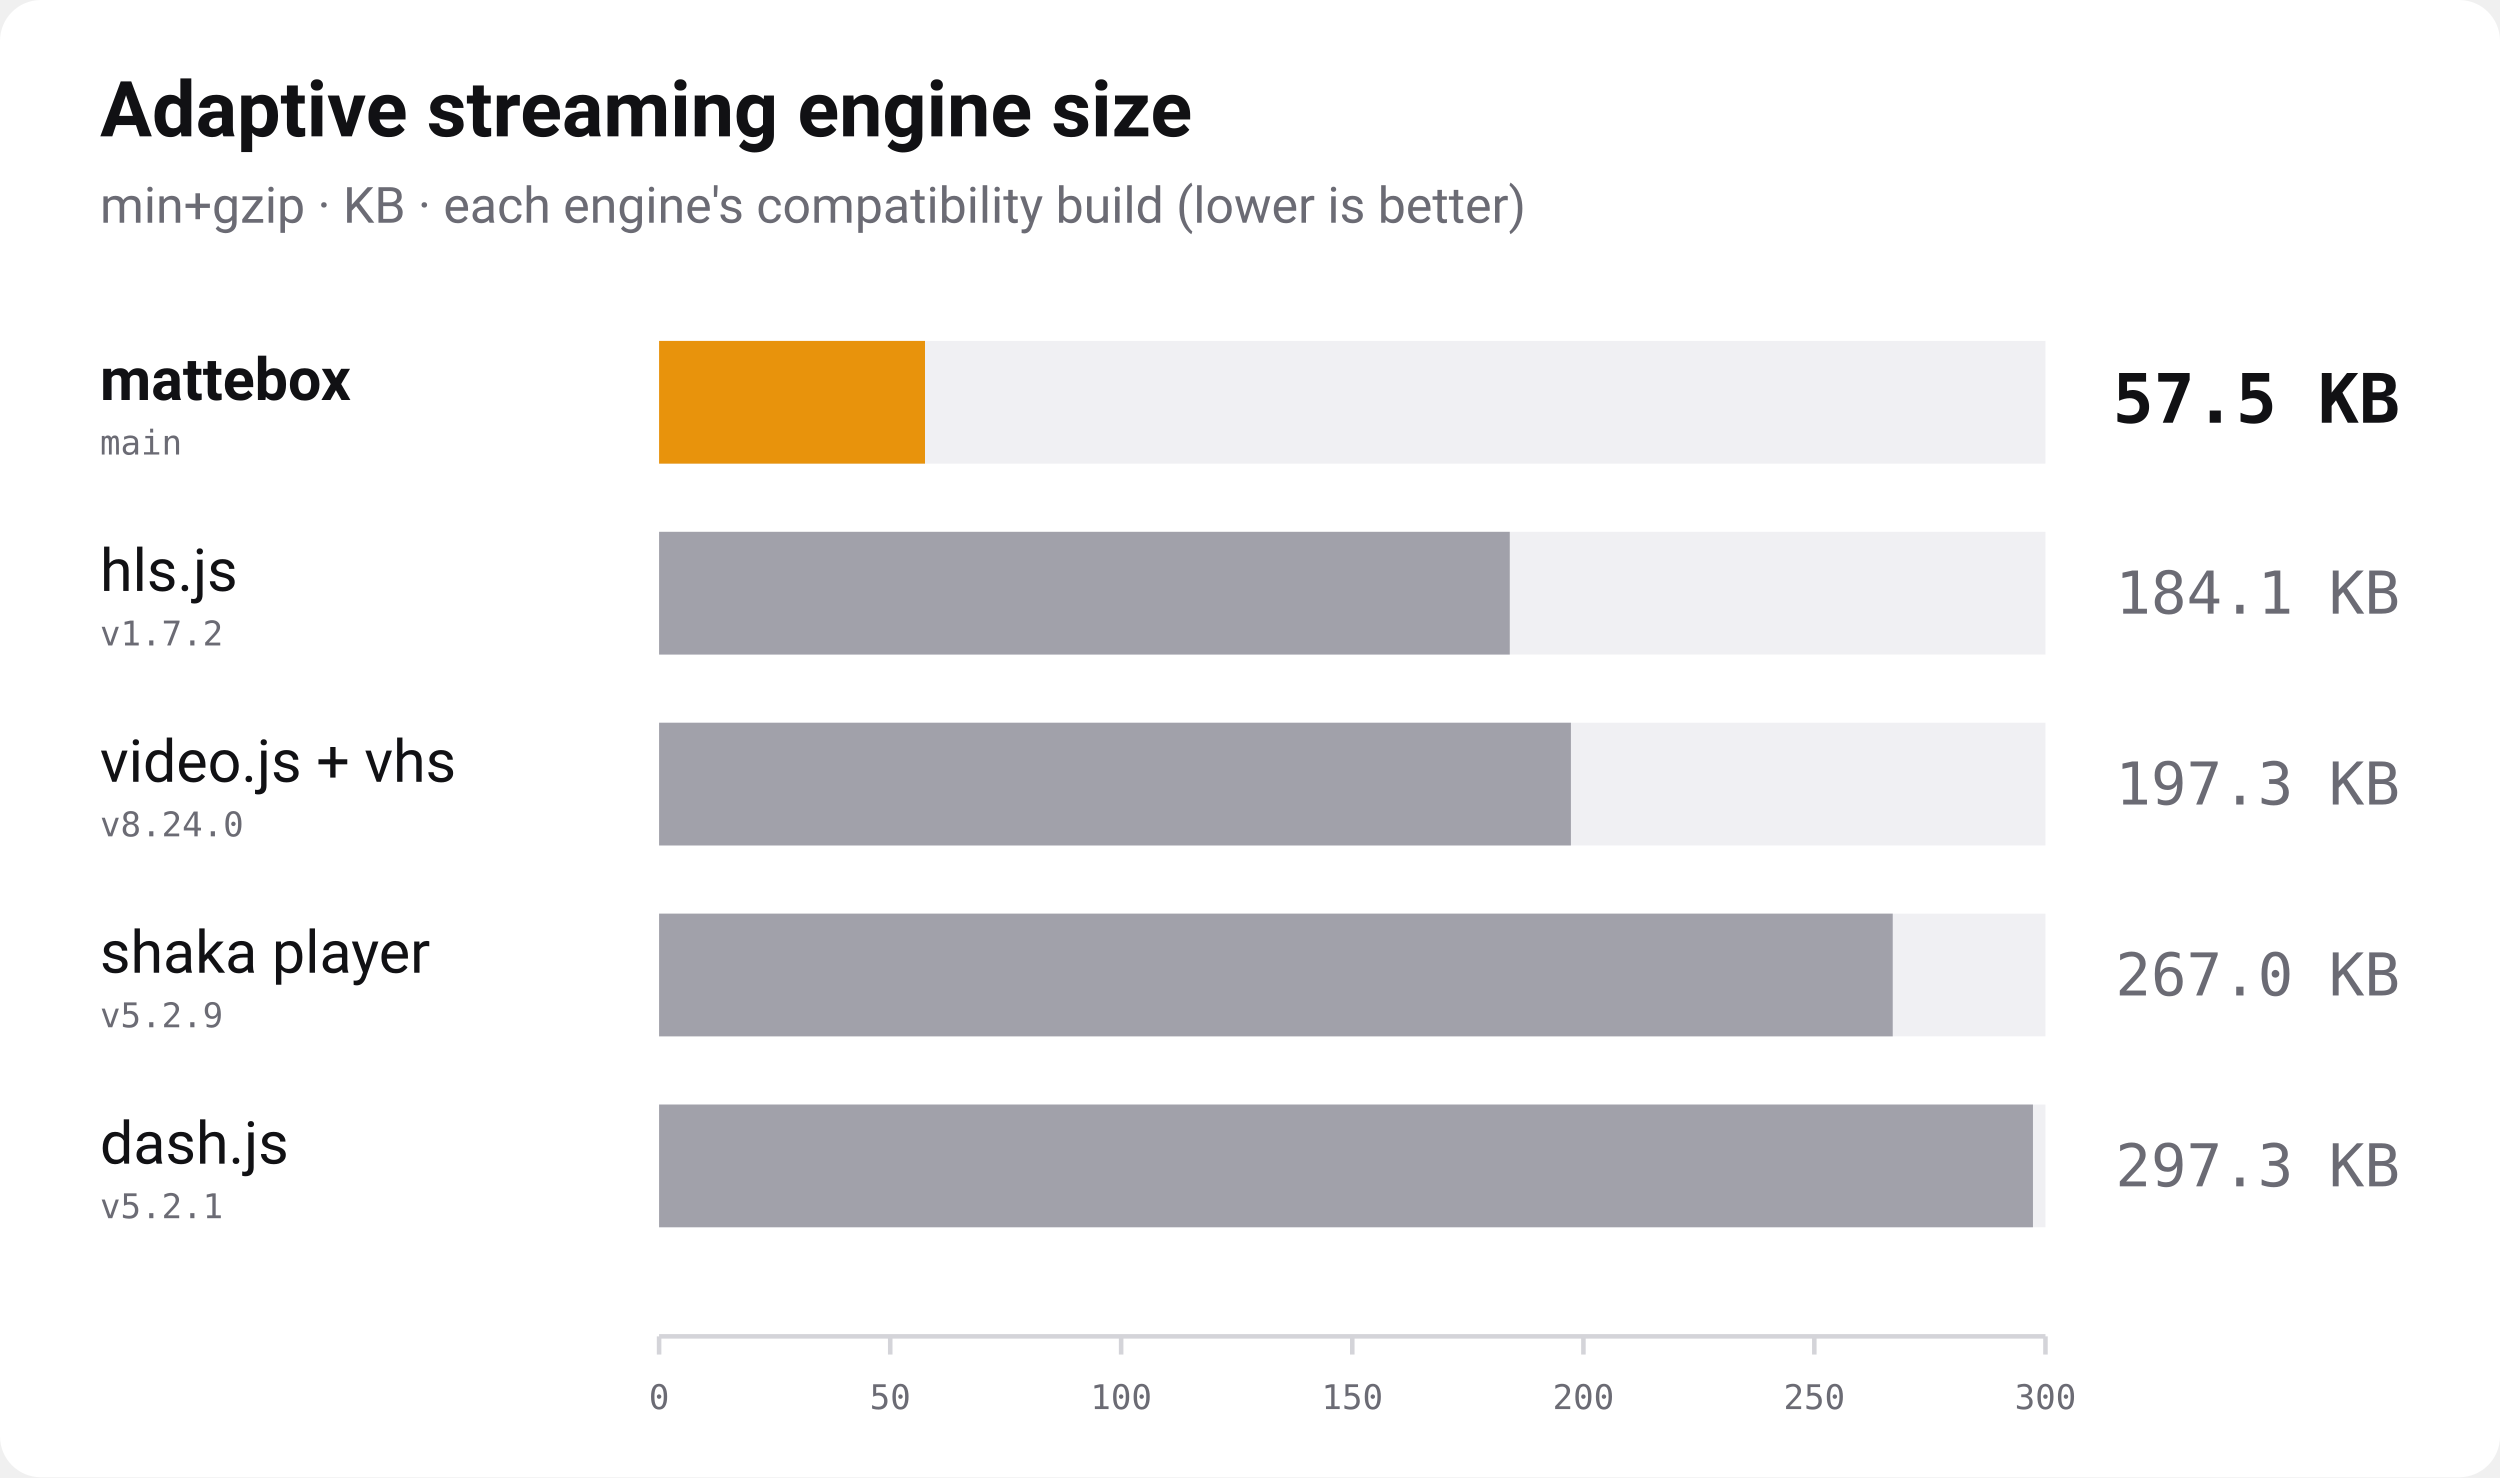
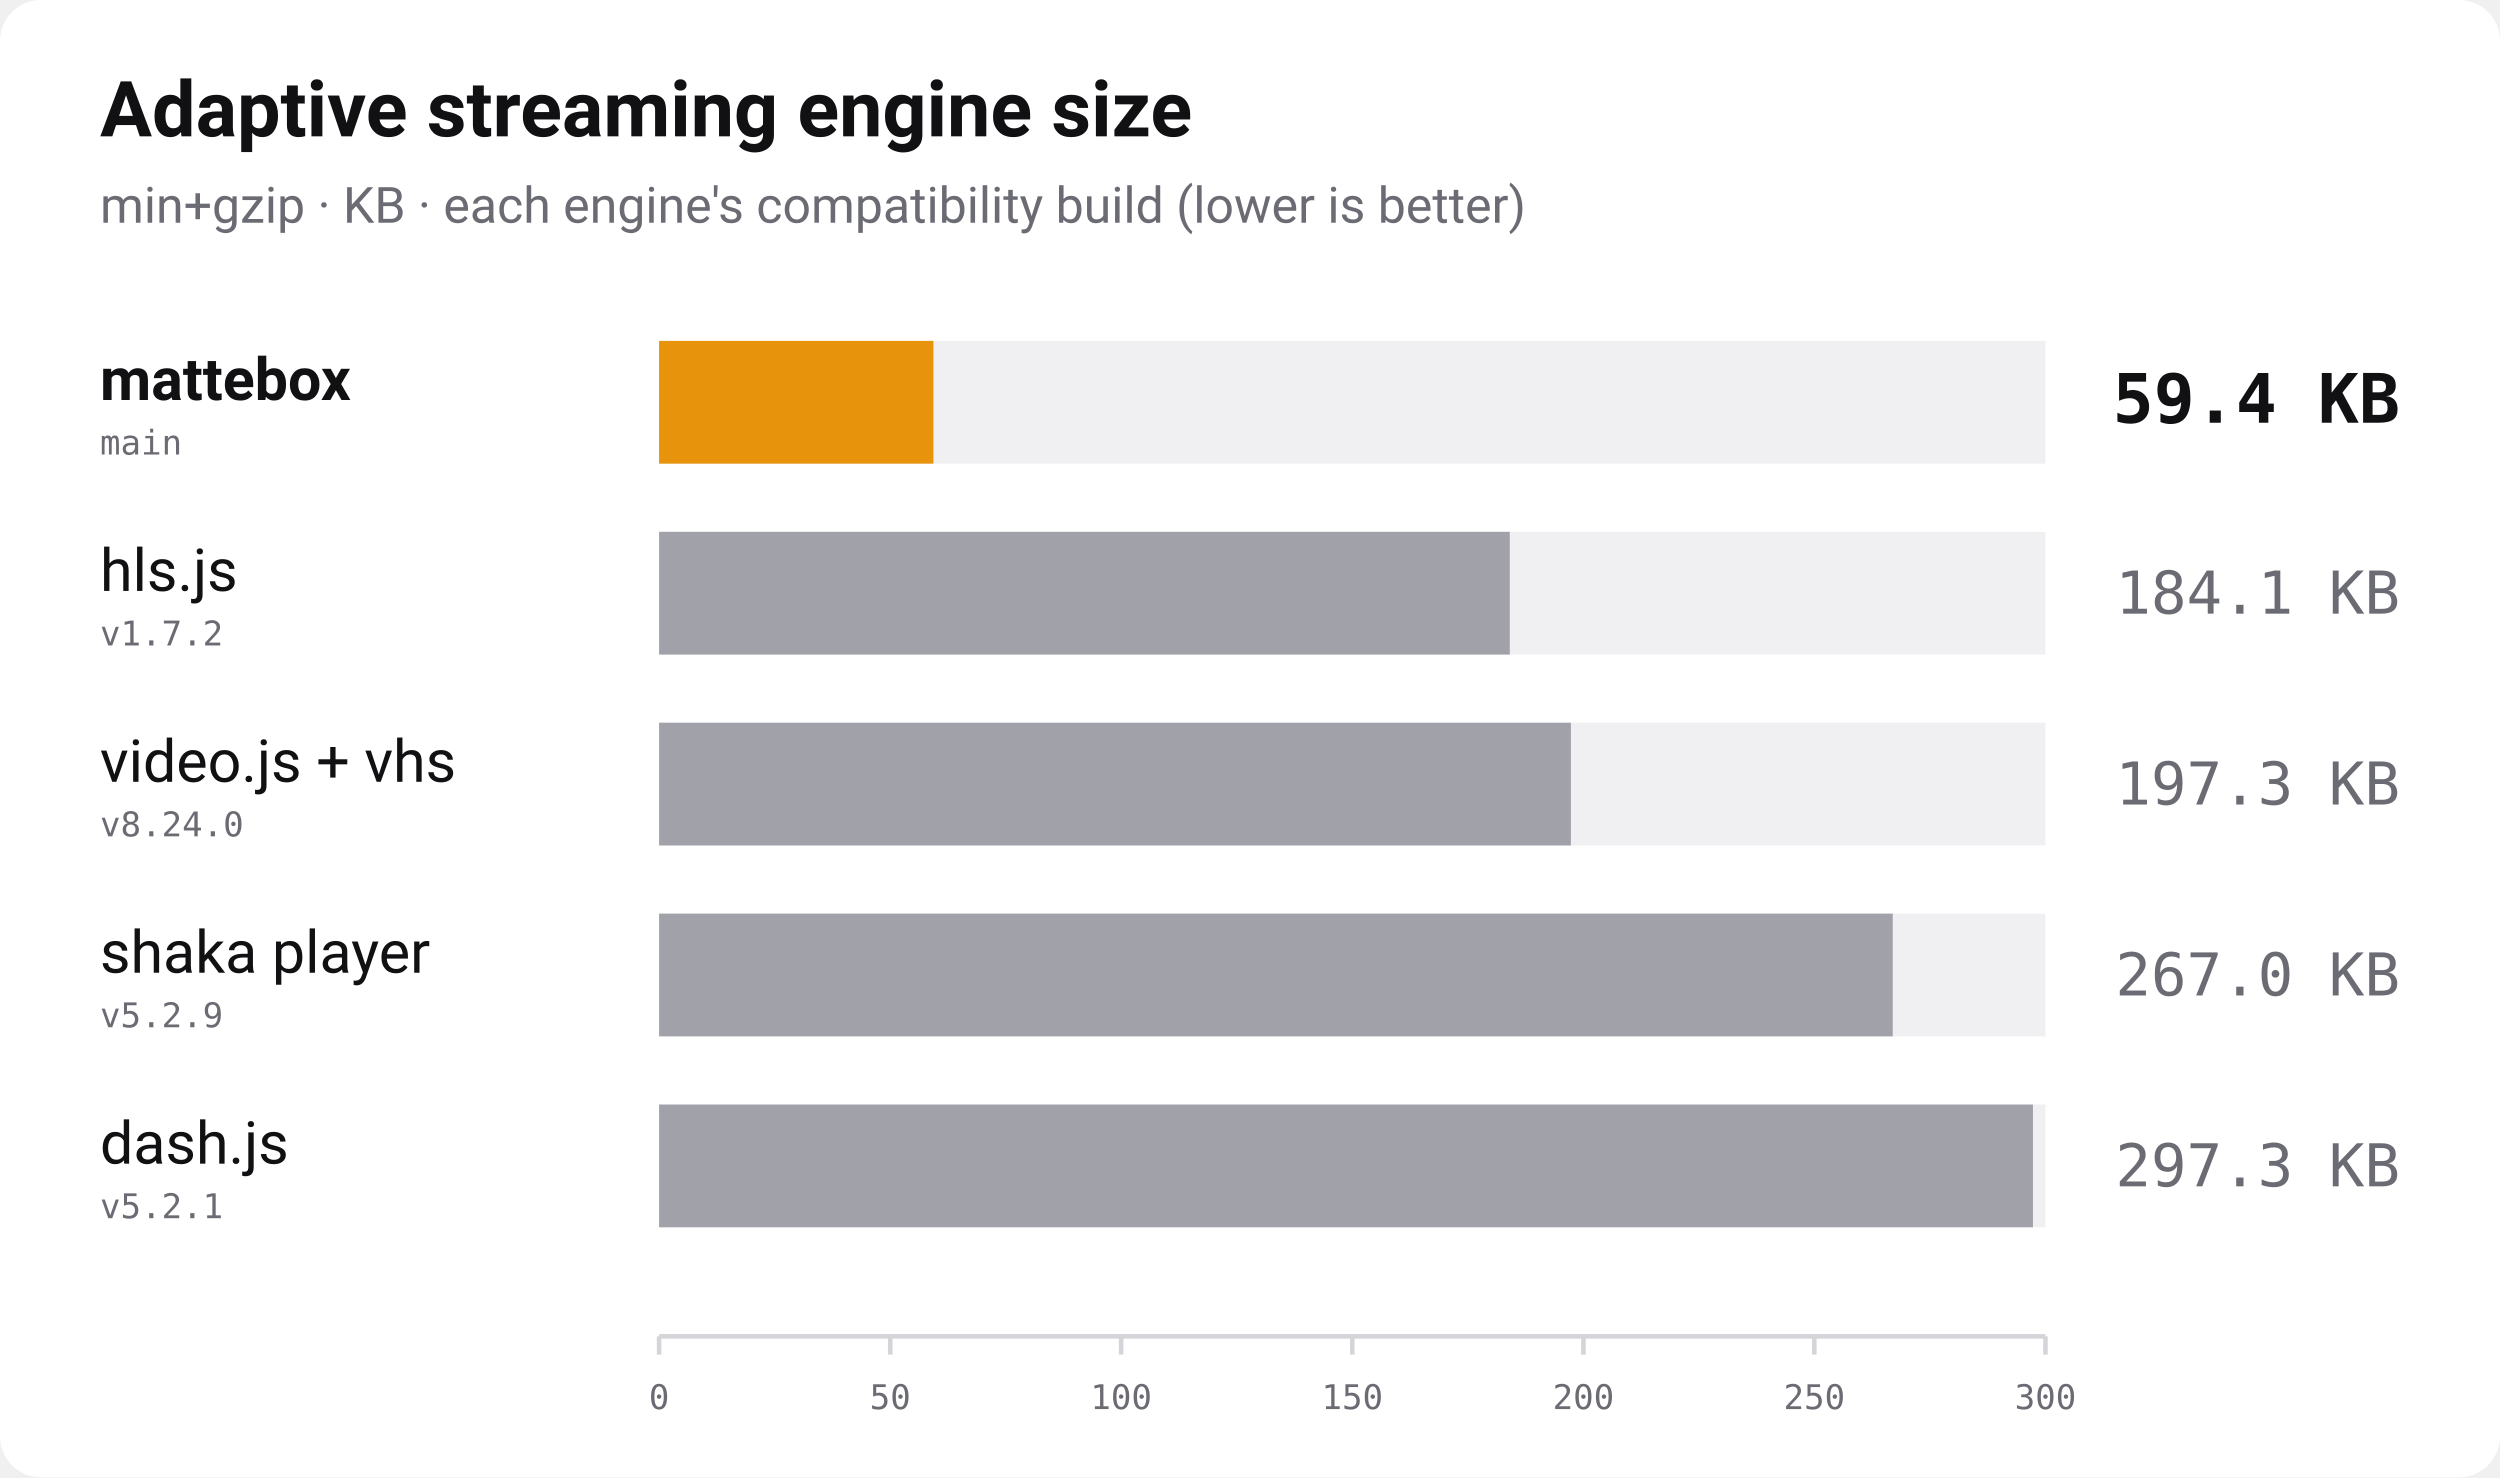
<svg xmlns="http://www.w3.org/2000/svg" width="1100" height="650" viewBox="0 0 1100 650" role="img" aria-label="Bundle size of adaptive streaming players, min+gzip, lower is better">
  <rect width="1100" height="650" rx="18" fill="#ffffff" />
  <text x="44" y="60" font-family="-apple-system, 'Segoe UI', Roboto, Helvetica, Arial, sans-serif" font-size="34" font-weight="700" fill="#111114">Adaptive streaming engine size</text>
  <text x="44" y="98" font-family="-apple-system, 'Segoe UI', Roboto, Helvetica, Arial, sans-serif" font-size="22" fill="#6b6b74">min+gzip · KB · each engine's compatibility build (lower is better)</text>
  <text x="44" y="176" font-family="-apple-system, 'Segoe UI', Roboto, Helvetica, Arial, sans-serif" font-size="26" font-weight="700" fill="#111114">mattebox</text>
  <text x="44" y="200" font-family="ui-monospace, 'SF Mono', Menlo, Consolas, monospace" font-size="15" fill="#6b6b74">main</text>
  <rect x="290" y="150" width="610" height="54" fill="#f0f0f3" />
-   <rect x="290" y="150" width="117.0" height="54" fill="#e8930c" />
-   <text x="1056" y="186" text-anchor="end" font-family="ui-monospace, 'SF Mono', Menlo, Consolas, monospace" font-size="30" font-weight="700" fill="#111114">57.5 KB</text>
+   <rect x="290" y="150" width="120.7" height="54" fill="#e8930c" />
+   <text x="1056" y="186" text-anchor="end" font-family="ui-monospace, 'SF Mono', Menlo, Consolas, monospace" font-size="30" font-weight="700" fill="#111114">59.4 KB</text>
  <text x="44" y="260" font-family="-apple-system, 'Segoe UI', Roboto, Helvetica, Arial, sans-serif" font-size="26" font-weight="400" fill="#111114">hls.js</text>
  <text x="44" y="284" font-family="ui-monospace, 'SF Mono', Menlo, Consolas, monospace" font-size="15" fill="#6b6b74">v1.7.2</text>
  <rect x="290" y="234" width="610" height="54" fill="#f0f0f3" />
  <rect x="290" y="234" width="374.3" height="54" fill="#a1a1aa" />
  <text x="1056" y="270" text-anchor="end" font-family="ui-monospace, 'SF Mono', Menlo, Consolas, monospace" font-size="26" font-weight="400" fill="#6b6b74">184.1 KB</text>
  <text x="44" y="344" font-family="-apple-system, 'Segoe UI', Roboto, Helvetica, Arial, sans-serif" font-size="26" font-weight="400" fill="#111114">video.js + vhs</text>
  <text x="44" y="368" font-family="ui-monospace, 'SF Mono', Menlo, Consolas, monospace" font-size="15" fill="#6b6b74">v8.24.0</text>
  <rect x="290" y="318" width="610" height="54" fill="#f0f0f3" />
  <rect x="290" y="318" width="401.2" height="54" fill="#a1a1aa" />
  <text x="1056" y="354" text-anchor="end" font-family="ui-monospace, 'SF Mono', Menlo, Consolas, monospace" font-size="26" font-weight="400" fill="#6b6b74">197.3 KB</text>
  <text x="44" y="428" font-family="-apple-system, 'Segoe UI', Roboto, Helvetica, Arial, sans-serif" font-size="26" font-weight="400" fill="#111114">shaka player</text>
  <text x="44" y="452" font-family="ui-monospace, 'SF Mono', Menlo, Consolas, monospace" font-size="15" fill="#6b6b74">v5.2.9</text>
  <rect x="290" y="402" width="610" height="54" fill="#f0f0f3" />
  <rect x="290" y="402" width="542.8" height="54" fill="#a1a1aa" />
  <text x="1056" y="438" text-anchor="end" font-family="ui-monospace, 'SF Mono', Menlo, Consolas, monospace" font-size="26" font-weight="400" fill="#6b6b74">267.0 KB</text>
  <text x="44" y="512" font-family="-apple-system, 'Segoe UI', Roboto, Helvetica, Arial, sans-serif" font-size="26" font-weight="400" fill="#111114">dash.js</text>
  <text x="44" y="536" font-family="ui-monospace, 'SF Mono', Menlo, Consolas, monospace" font-size="15" fill="#6b6b74">v5.2.1</text>
  <rect x="290" y="486" width="610" height="54" fill="#f0f0f3" />
  <rect x="290" y="486" width="604.5" height="54" fill="#a1a1aa" />
  <text x="1056" y="522" text-anchor="end" font-family="ui-monospace, 'SF Mono', Menlo, Consolas, monospace" font-size="26" font-weight="400" fill="#6b6b74">297.3 KB</text>
  <line x1="290" y1="588" x2="900" y2="588" stroke="#d4d4d9" stroke-width="2" />
  <line x1="290.0" y1="588" x2="290.0" y2="596" stroke="#d4d4d9" stroke-width="2" />
  <text x="290.0" y="620" text-anchor="middle" font-family="ui-monospace, 'SF Mono', Menlo, Consolas, monospace" font-size="15" fill="#6b6b74">0</text>
  <line x1="391.7" y1="588" x2="391.7" y2="596" stroke="#d4d4d9" stroke-width="2" />
  <text x="391.7" y="620" text-anchor="middle" font-family="ui-monospace, 'SF Mono', Menlo, Consolas, monospace" font-size="15" fill="#6b6b74">50</text>
  <line x1="493.3" y1="588" x2="493.3" y2="596" stroke="#d4d4d9" stroke-width="2" />
  <text x="493.3" y="620" text-anchor="middle" font-family="ui-monospace, 'SF Mono', Menlo, Consolas, monospace" font-size="15" fill="#6b6b74">100</text>
  <line x1="595.0" y1="588" x2="595.0" y2="596" stroke="#d4d4d9" stroke-width="2" />
  <text x="595.0" y="620" text-anchor="middle" font-family="ui-monospace, 'SF Mono', Menlo, Consolas, monospace" font-size="15" fill="#6b6b74">150</text>
  <line x1="696.7" y1="588" x2="696.7" y2="596" stroke="#d4d4d9" stroke-width="2" />
  <text x="696.7" y="620" text-anchor="middle" font-family="ui-monospace, 'SF Mono', Menlo, Consolas, monospace" font-size="15" fill="#6b6b74">200</text>
  <line x1="798.3" y1="588" x2="798.3" y2="596" stroke="#d4d4d9" stroke-width="2" />
  <text x="798.3" y="620" text-anchor="middle" font-family="ui-monospace, 'SF Mono', Menlo, Consolas, monospace" font-size="15" fill="#6b6b74">250</text>
  <line x1="900.0" y1="588" x2="900.0" y2="596" stroke="#d4d4d9" stroke-width="2" />
  <text x="900.0" y="620" text-anchor="middle" font-family="ui-monospace, 'SF Mono', Menlo, Consolas, monospace" font-size="15" fill="#6b6b74">300</text>
</svg>
